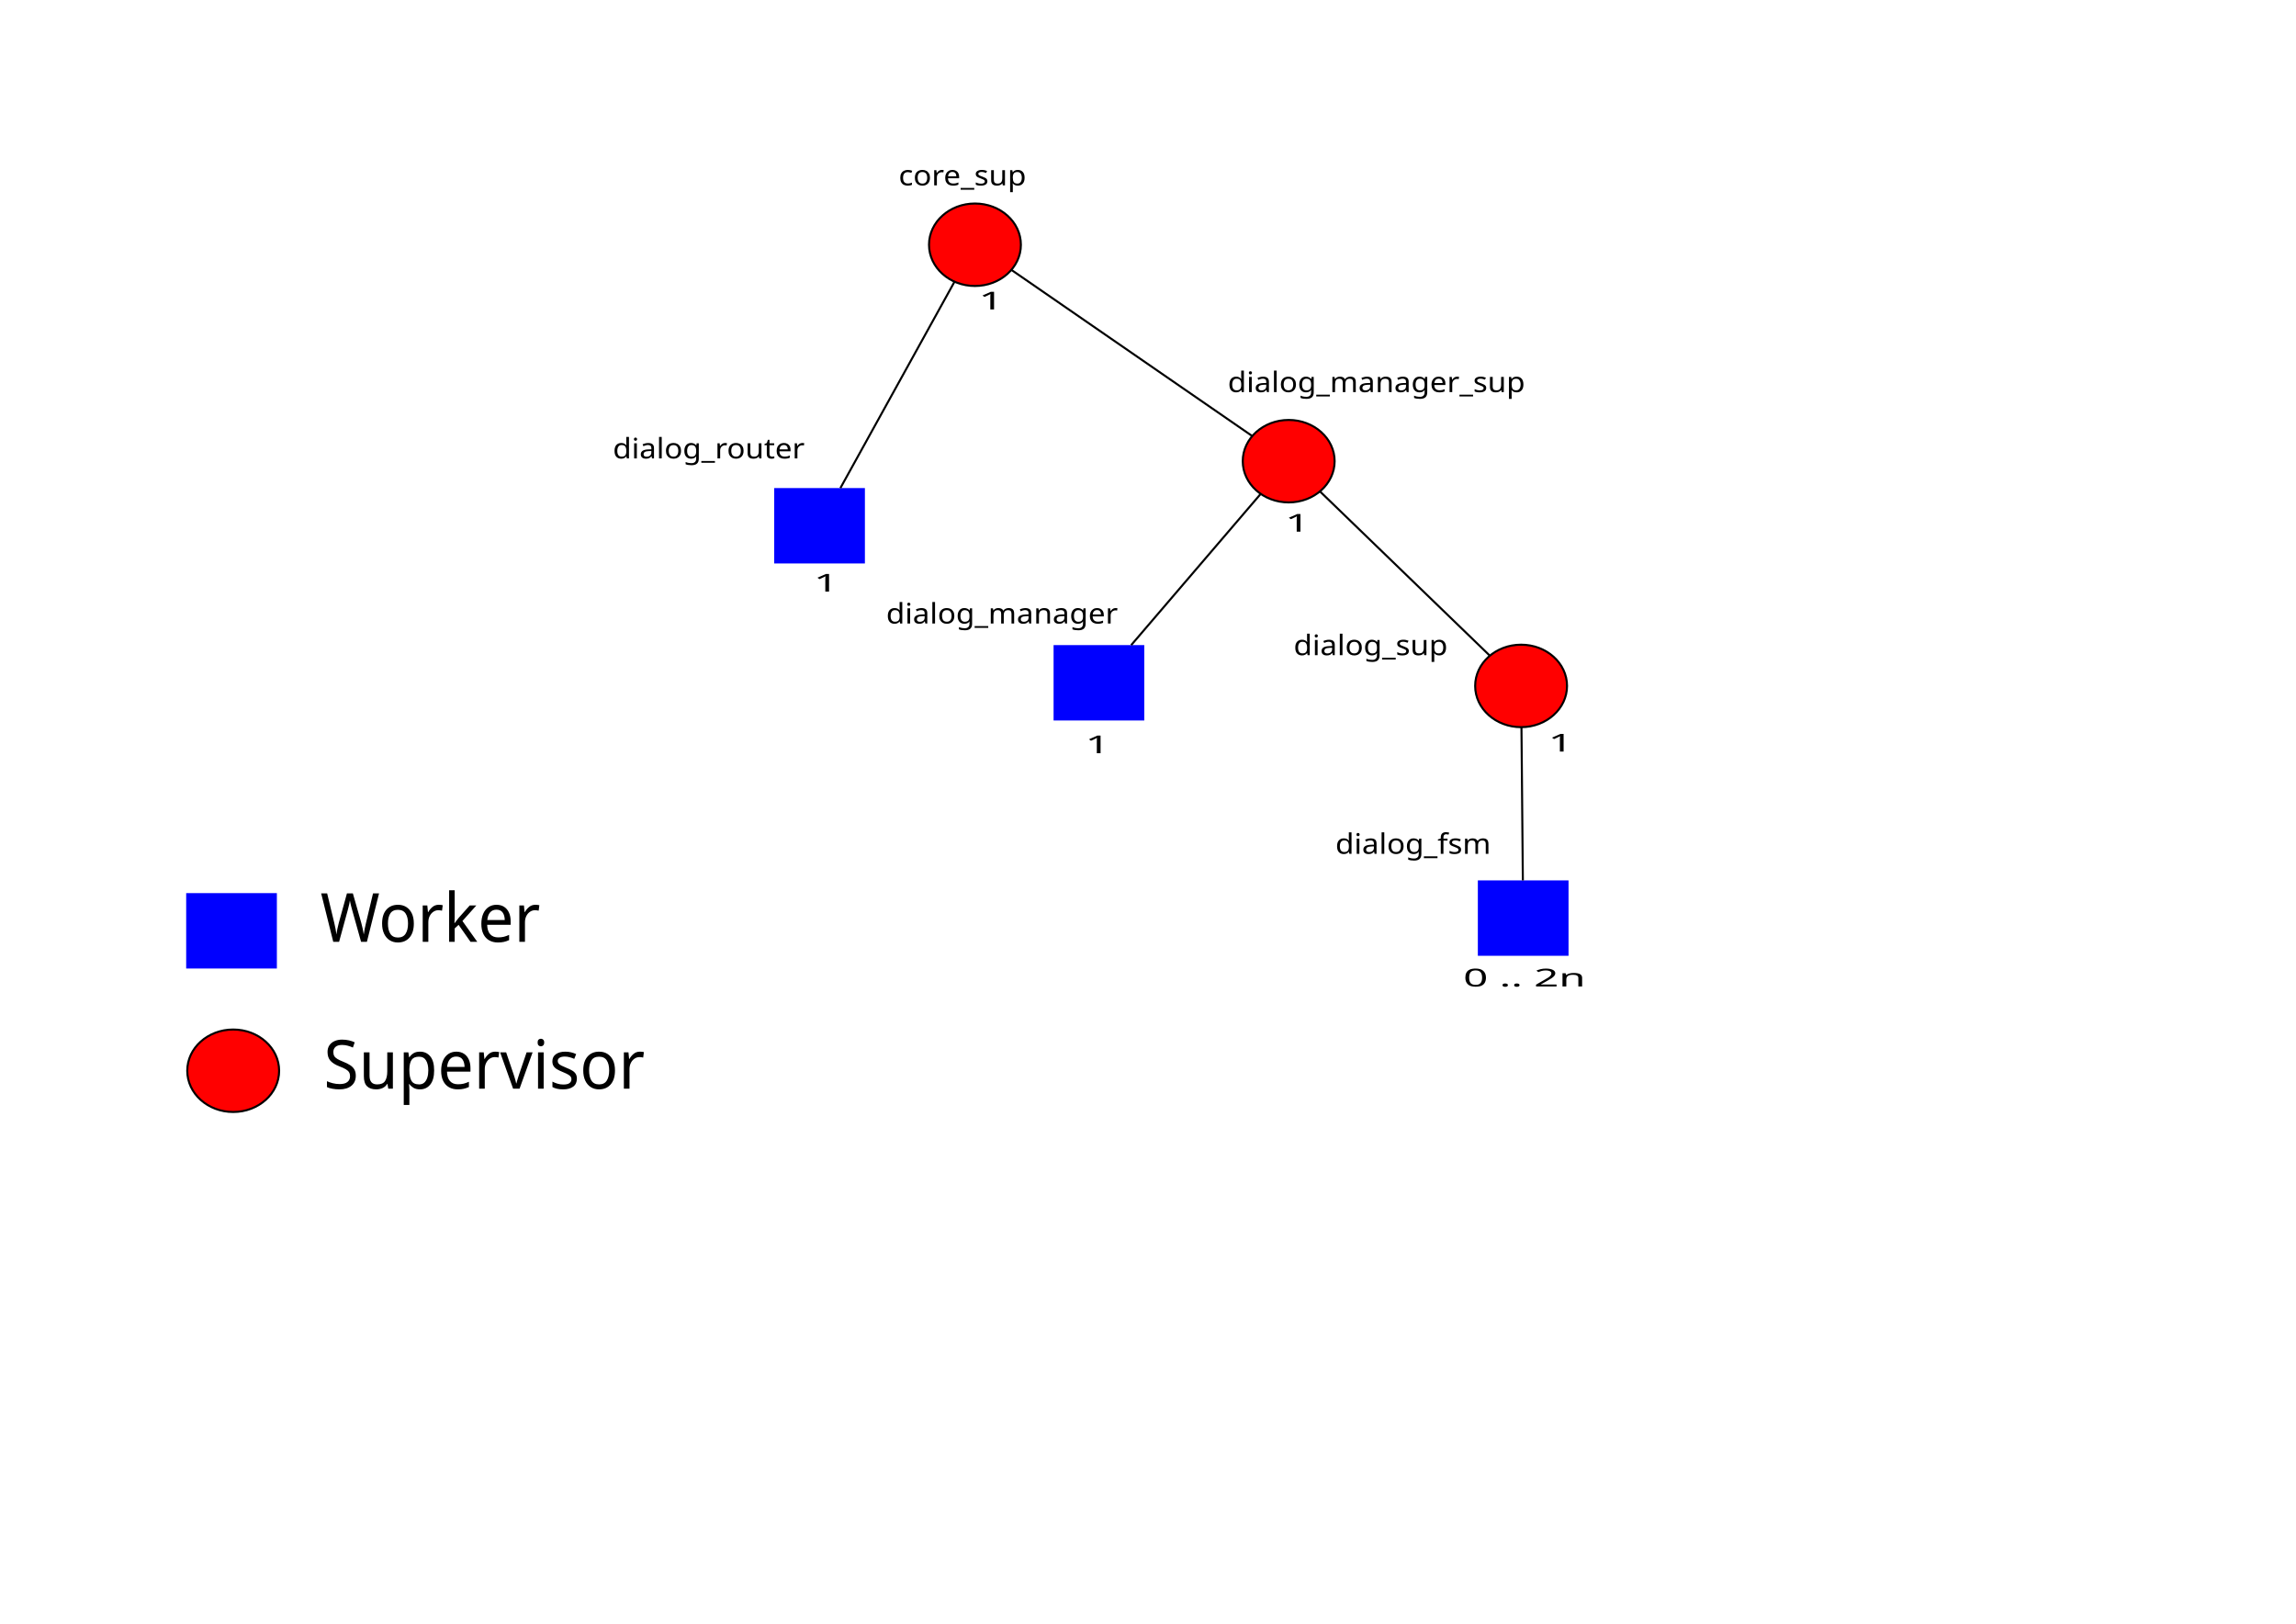
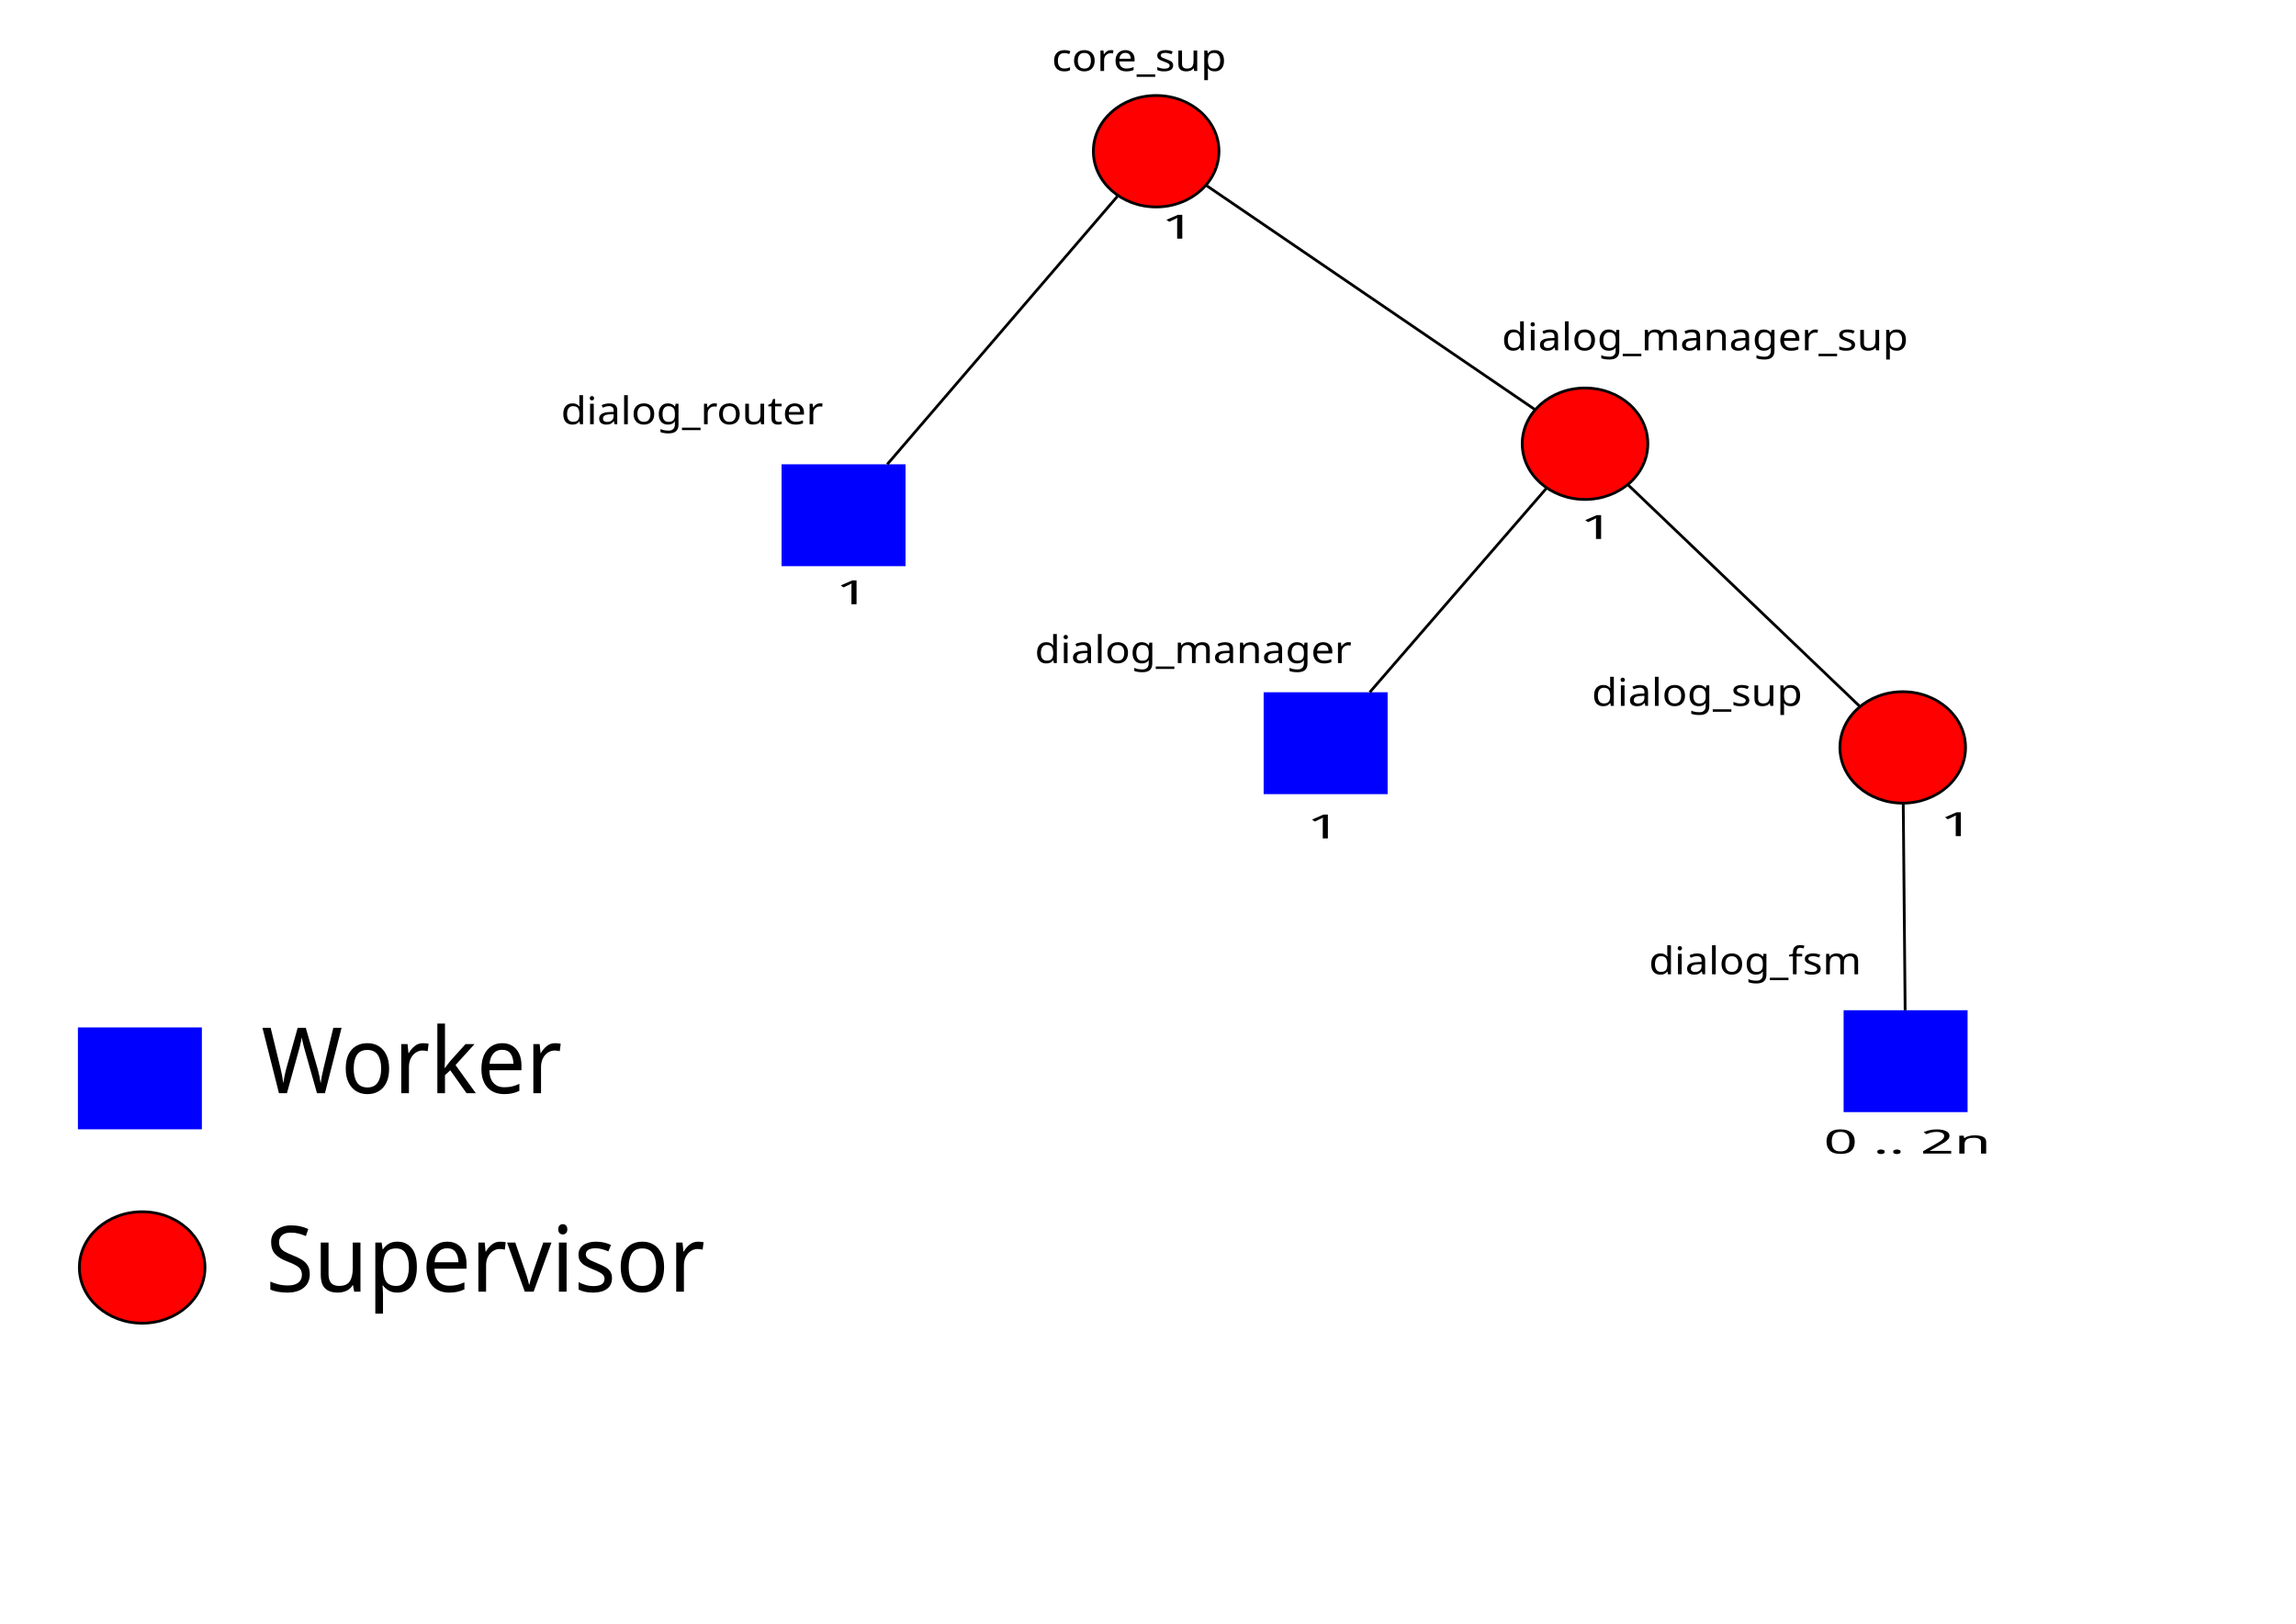
<svg xmlns="http://www.w3.org/2000/svg" width="297mm" height="210mm" id="svg2985" version="1.1">
  <defs id="defs2987" />
  <g id="layer1">
-     <path transform="translate(-46.77004,12.98443)" style="fill:#ff0000;fill-opacity:1;stroke:#000000;stroke-width:0.999;stroke-linejoin:bevel;stroke-miterlimit:4;stroke-opacity:1;stroke-dasharray:none;stroke-dashoffset:0" id="path2994-5-9" d="m 545.884,106.654 a 22.457,20.154 0 1 1 -44.914,0 22.457,20.154 0 1 1 44.914,0 z" />
-     <text xml:space="preserve" style="font-size:14.332px;font-style:normal;font-weight:normal;line-height:125%;letter-spacing:0px;word-spacing:0px;fill:#000000;fill-opacity:1;stroke:none;font-family:Sans" x="423.633" y="93.974" id="text3041-2-4-3" transform="scale(1.037076,0.9642498)">
-       <tspan id="tspan3043-1-8-8" x="423.633" y="93.974">core_sup</tspan>
+     <path transform="matrix(1.366999,0,0,1.351368,-150.2765,-70.20147)" style="fill:#ff0000;fill-opacity:1;stroke:#000000;stroke-width:0.999;stroke-linejoin:bevel;stroke-miterlimit:4;stroke-opacity:1;stroke-dasharray:none;stroke-dashoffset:0" id="path2994-5-9" d="m 545.884,106.654 a 22.457,20.154 0 1 1 -44.914,0 22.457,20.154 0 1 1 44.914,0 z" />
+     <text xml:space="preserve" style="font-size:19.48px;font-style:normal;font-weight:normal;line-height:125%;letter-spacing:0px;word-spacing:0px;fill:#000000;fill-opacity:1;stroke:none;font-family:Sans" x="493.008" y="36.2" id="text3041-2-4-3" transform="scale(1.043056,0.9587211)">
+       <tspan id="tspan3043-1-8-8" x="493.008" y="36.2">core_sup</tspan>
    </text>
-     <rect style="fill:#0000ff;fill-opacity:1;stroke:none" id="rect3139-9-2" width="44.339" height="36.853" x="378.515" y="238.578" />
-     <text xml:space="preserve" style="font-size:14.332px;font-style:normal;font-weight:normal;line-height:125%;letter-spacing:0px;word-spacing:0px;fill:#000000;fill-opacity:1;stroke:none;font-family:Sans" x="288.917" y="232.398" id="text3041-2-5-9-0" transform="scale(1.037076,0.9642498)">
-       <tspan id="tspan3043-1-1-1-0" x="288.917" y="232.398">dialog_router</tspan>
+     <rect style="fill:#0000ff;fill-opacity:1;stroke:none" id="rect3139-9-2" width="60.611" height="49.802" x="382.107" y="226.956" />
+     <text xml:space="preserve" style="font-size:19.48px;font-style:normal;font-weight:normal;line-height:125%;letter-spacing:0px;word-spacing:0px;fill:#000000;fill-opacity:1;stroke:none;font-family:Sans" x="262.948" y="216.305" id="text3041-2-5-9-0" transform="scale(1.043056,0.9587211)">
+       <tspan id="tspan3043-1-1-1-0" x="262.948" y="216.305">dialog_router</tspan>
    </text>
-     <rect style="fill:#0000ff;fill-opacity:1;stroke:none" id="rect3139-9-2-5" width="44.339" height="36.853" x="722.522" y="430.357" />
-     <text xml:space="preserve" style="font-size:14.332px;font-style:normal;font-weight:normal;line-height:125%;letter-spacing:0px;word-spacing:0px;fill:#000000;fill-opacity:1;stroke:none;font-family:Sans" x="629.548" y="432.831" id="text3041-2-5-9-0-1" transform="scale(1.037076,0.9642498)">
-       <tspan id="tspan3043-1-1-1-0-4" x="629.548" y="432.831">dialog_fsm</tspan>
+     <rect style="fill:#0000ff;fill-opacity:1;stroke:none" id="rect3139-9-2-5" width="60.611" height="49.802" x="901.345" y="493.822" />
+     <text xml:space="preserve" style="font-size:19.48px;font-style:normal;font-weight:normal;line-height:125%;letter-spacing:0px;word-spacing:0px;fill:#000000;fill-opacity:1;stroke:none;font-family:Sans" x="772.88" y="496.76" id="text3041-2-5-9-0-1" transform="scale(1.043056,0.9587211)">
+       <tspan id="tspan3043-1-1-1-0-4" x="772.88" y="496.76">dialog_fsm</tspan>
    </text>
-     <path transform="translate(106.615,118.7821)" style="fill:#ff0000;fill-opacity:1;stroke:#000000;stroke-width:0.999;stroke-linejoin:bevel;stroke-miterlimit:4;stroke-opacity:1;stroke-dasharray:none;stroke-dashoffset:0" id="path2994-5-9-1" d="m 545.884,106.654 a 22.457,20.154 0 1 1 -44.914,0 22.457,20.154 0 1 1 44.914,0 z" />
-     <text xml:space="preserve" style="font-size:14.332px;font-style:normal;font-weight:normal;line-height:125%;letter-spacing:0px;word-spacing:0px;fill:#000000;fill-opacity:1;stroke:none;font-family:Sans" x="578.806" y="198.772" id="text3041-2-4-3-8" transform="scale(1.037076,0.9642498)">
-       <tspan id="tspan3043-1-8-8-0" x="578.806" y="198.772">dialog_manager_sup</tspan>
+     <path transform="matrix(1.366999,0,0,1.351368,59.40071,72.77006)" style="fill:#ff0000;fill-opacity:1;stroke:#000000;stroke-width:0.999;stroke-linejoin:bevel;stroke-miterlimit:4;stroke-opacity:1;stroke-dasharray:none;stroke-dashoffset:0" id="path2994-5-9-1" d="m 545.884,106.654 a 22.457,20.154 0 1 1 -44.914,0 22.457,20.154 0 1 1 44.914,0 z" />
+     <text xml:space="preserve" style="font-size:19.48px;font-style:normal;font-weight:normal;line-height:125%;letter-spacing:0px;word-spacing:0px;fill:#000000;fill-opacity:1;stroke:none;font-family:Sans" x="703.913" y="178.637" id="text3041-2-4-3-8" transform="scale(1.043056,0.9587211)">
+       <tspan id="tspan3043-1-8-8-0" x="703.913" y="178.637">dialog_manager_sup</tspan>
    </text>
-     <rect style="fill:#0000ff;fill-opacity:1;stroke:none" id="rect3139-9-2-5-5" width="44.339" height="36.853" x="515.1" y="315.339" />
-     <text xml:space="preserve" style="font-size:14.332px;font-style:normal;font-weight:normal;line-height:125%;letter-spacing:0px;word-spacing:0px;fill:#000000;fill-opacity:1;stroke:none;font-family:Sans" x="417.763" y="316.082" id="text3041-2-5-9-0-1-5" transform="scale(1.037076,0.9642498)">
-       <tspan id="tspan3043-1-1-1-0-4-8" x="417.763" y="316.082">dialog_manager</tspan>
+     <rect style="fill:#0000ff;fill-opacity:1;stroke:none" id="rect3139-9-2-5-5" width="60.611" height="49.802" x="617.799" y="338.391" />
+     <text xml:space="preserve" style="font-size:19.48px;font-style:normal;font-weight:normal;line-height:125%;letter-spacing:0px;word-spacing:0px;fill:#000000;fill-opacity:1;stroke:none;font-family:Sans" x="485.029" y="338.08" id="text3041-2-5-9-0-1-5" transform="scale(1.043056,0.9587211)">
+       <tspan id="tspan3043-1-1-1-0-4-8" x="485.029" y="338.08">dialog_manager</tspan>
    </text>
-     <path transform="translate(220.2423,228.641)" style="fill:#ff0000;fill-opacity:1;stroke:#000000;stroke-width:0.999;stroke-linejoin:bevel;stroke-miterlimit:4;stroke-opacity:1;stroke-dasharray:none;stroke-dashoffset:0" id="path2994-5-9-1-2" d="m 545.884,106.654 a 22.457,20.154 0 1 1 -44.914,0 22.457,20.154 0 1 1 44.914,0 z" />
-     <text xml:space="preserve" style="font-size:14.332px;font-style:normal;font-weight:normal;line-height:125%;letter-spacing:0px;word-spacing:0px;fill:#000000;fill-opacity:1;stroke:none;font-family:Sans" x="609.848" y="332.128" id="text3041-2-4-3-8-5" transform="scale(1.037076,0.9642498)">
-       <tspan id="tspan3043-1-8-8-0-9" x="609.848" y="332.128">dialog_sup</tspan>
+     <path transform="matrix(1.366999,0,0,1.351368,214.729,221.2298)" style="fill:#ff0000;fill-opacity:1;stroke:#000000;stroke-width:0.999;stroke-linejoin:bevel;stroke-miterlimit:4;stroke-opacity:1;stroke-dasharray:none;stroke-dashoffset:0" id="path2994-5-9-1-2" d="m 545.884,106.654 a 22.457,20.154 0 1 1 -44.914,0 22.457,20.154 0 1 1 44.914,0 z" />
+     <text xml:space="preserve" style="font-size:19.48px;font-style:normal;font-weight:normal;line-height:125%;letter-spacing:0px;word-spacing:0px;fill:#000000;fill-opacity:1;stroke:none;font-family:Sans" x="746.104" y="359.89" id="text3041-2-4-3-8-5" transform="scale(1.043056,0.9587211)">
+       <tspan id="tspan3043-1-8-8-0-9" x="746.104" y="359.89">dialog_sup</tspan>
    </text>
-     <path style="fill:none;stroke:#000000;stroke-width:1px;stroke-linecap:butt;stroke-linejoin:miter;stroke-opacity:1" d="M 410.876,238.578 466.67,137.695" id="path3024" />
-     <path style="fill:none;stroke:#000000;stroke-width:1px;stroke-linecap:butt;stroke-linejoin:miter;stroke-opacity:1" d="m 616.356,241.417 -63.307,73.922" id="path3028" />
-     <path style="fill:none;stroke:#000000;stroke-width:1px;stroke-linecap:butt;stroke-linejoin:miter;stroke-opacity:1" d="m 645.32,240.208 83.071,80.316" id="path3030" />
-     <path style="fill:#000000;fill-opacity:1;stroke:#000000;stroke-width:1px;stroke-linecap:butt;stroke-linejoin:miter;stroke-opacity:1" d="m 743.85,355.449 0.675,74.908" id="path3032" />
-     <path style="fill:none;stroke:#000000;stroke-width:1px;stroke-linecap:butt;stroke-linejoin:miter;stroke-opacity:1" d="M 612.235,213.154 494.463,131.921" id="path3034" />
-     <rect style="fill:#0000ff;stroke:none;stroke-width:0.999;stroke-linejoin:bevel;stroke-miterlimit:4;stroke-opacity:1;stroke-dasharray:none;stroke-dashoffset:0;fill-opacity:1" id="rect3139-9-2-5-4" width="44.339" height="36.853" x="91.024" y="436.577" />
-     <path transform="translate(-409.4186,416.7535)" style="fill:#ff0000;stroke:#000000;stroke-width:0.999;stroke-linejoin:bevel;stroke-miterlimit:4;stroke-opacity:1;stroke-dasharray:none;stroke-dashoffset:0;fill-opacity:1" id="path2994-5-9-1-2-7" d="m 545.884,106.654 a 22.457,20.154 0 1 1 -44.914,0 22.457,20.154 0 1 1 44.914,0 z" />
-     <text xml:space="preserve" style="font-size:32.184px;font-style:normal;font-weight:normal;line-height:125%;letter-spacing:0px;word-spacing:0px;fill:#000000;fill-opacity:1;stroke:none;font-family:Sans" x="161.244" y="447.234" id="text3070" transform="scale(0.9714685,1.02937)">
-       <tspan id="tspan3072" x="161.244" y="447.234">Worker</tspan>
+     <path style="fill:none;stroke:#000000;stroke-width:1.359px;stroke-linecap:butt;stroke-linejoin:miter;stroke-opacity:1" d="M 433.802,226.956 546.639,95.591" id="path3024" />
+     <path style="fill:none;stroke:#000000;stroke-width:1.359px;stroke-linecap:butt;stroke-linejoin:miter;stroke-opacity:1" d="m 756.216,238.495 -86.54,99.896" id="path3028" />
+     <path style="fill:none;stroke:#000000;stroke-width:1.359px;stroke-linecap:butt;stroke-linejoin:miter;stroke-opacity:1" d="M 795.809,236.861 909.367,345.398" id="path3030" />
+     <path style="fill:#000000;fill-opacity:1;stroke:#000000;stroke-width:1.359px;stroke-linecap:butt;stroke-linejoin:miter;stroke-opacity:1" d="m 930.501,392.594 0.923,101.229" id="path3032" />
+     <path style="fill:none;stroke:#000000;stroke-width:1.359px;stroke-linecap:butt;stroke-linejoin:miter;stroke-opacity:1" d="M 750.583,200.302 589.589,90.525" id="path3034" />
+     <rect style="fill:#0000ff;fill-opacity:1;stroke:none" id="rect3139-9-2-5-4" width="60.611" height="49.802" x="38.088" y="502.227" />
+     <path transform="matrix(1.366999,0,0,1.351368,-646.0168,475.4392)" style="fill:#ff0000;fill-opacity:1;stroke:#000000;stroke-width:0.999;stroke-linejoin:bevel;stroke-miterlimit:4;stroke-opacity:1;stroke-dasharray:none;stroke-dashoffset:0" id="path2994-5-9-1-2-7" d="m 545.884,106.654 a 22.457,20.154 0 1 1 -44.914,0 22.457,20.154 0 1 1 44.914,0 z" />
+     <text xml:space="preserve" style="font-size:43.743px;font-style:normal;font-weight:normal;line-height:125%;letter-spacing:0px;word-spacing:0px;fill:#000000;fill-opacity:1;stroke:none;font-family:Sans" x="130.789" y="522.127" id="text3070" transform="scale(0.9770707,1.023467)">
+       <tspan id="tspan3072" x="130.789" y="522.127">Worker</tspan>
    </text>
-     <text xml:space="preserve" style="font-size:32.184px;font-style:normal;font-weight:normal;line-height:125%;letter-spacing:0px;word-spacing:0px;fill:#000000;fill-opacity:1;stroke:none;font-family:Sans" x="162.897" y="516.983" id="text3074" transform="scale(0.9714685,1.02937)">
-       <tspan id="tspan3076" x="162.897" y="516.983">Supervisor</tspan>
+     <text xml:space="preserve" style="font-size:43.743px;font-style:normal;font-weight:normal;line-height:125%;letter-spacing:0px;word-spacing:0px;fill:#000000;fill-opacity:1;stroke:none;font-family:Sans" x="133.035" y="616.926" id="text3074" transform="scale(0.9770707,1.023467)">
+       <tspan id="tspan3076" x="133.035" y="616.926">Supervisor</tspan>
    </text>
-     <text xml:space="preserve" style="font-size:16.014px;font-style:normal;font-weight:normal;line-height:125%;letter-spacing:0px;word-spacing:0px;fill:#000000;fill-opacity:1;stroke:none;font-family:Sans" x="360.726" y="200.616" id="text3040" transform="scale(1.326356,0.7539451)">
-       <tspan id="tspan3042" x="360.726" y="200.616">1</tspan>
+     <text xml:space="preserve" style="font-size:21.765px;font-style:normal;font-weight:normal;line-height:125%;letter-spacing:0px;word-spacing:0px;fill:#000000;fill-opacity:1;stroke:none;font-family:Sans" x="425.561" y="155.613" id="text3040" transform="scale(1.334005,0.7496223)">
+       <tspan id="tspan3042" x="425.561" y="155.613">1</tspan>
    </text>
-     <text xml:space="preserve" style="font-size:16.014px;font-style:normal;font-weight:normal;line-height:125%;letter-spacing:0px;word-spacing:0px;fill:#000000;fill-opacity:1;stroke:none;font-family:Sans" x="473.661" y="344.707" id="text3040-9" transform="scale(1.326356,0.7539452)">
-       <tspan id="tspan3042-0" x="473.661" y="344.707">1</tspan>
+     <text xml:space="preserve" style="font-size:21.765px;font-style:normal;font-weight:normal;line-height:125%;letter-spacing:0px;word-spacing:0px;fill:#000000;fill-opacity:1;stroke:none;font-family:Sans" x="579.058" y="351.456" id="text3040-9" transform="scale(1.334005,0.7496223)">
+       <tspan id="tspan3042-0" x="579.058" y="351.456">1</tspan>
    </text>
-     <text xml:space="preserve" style="font-size:16.014px;font-style:normal;font-weight:normal;line-height:125%;letter-spacing:0px;word-spacing:0px;fill:#000000;fill-opacity:1;stroke:none;font-family:Sans" x="570.668" y="487.281" id="text3040-98" transform="scale(1.326356,0.7539452)">
-       <tspan id="tspan3042-4" x="570.668" y="487.281">1</tspan>
+     <text xml:space="preserve" style="font-size:21.765px;font-style:normal;font-weight:normal;line-height:125%;letter-spacing:0px;word-spacing:0px;fill:#000000;fill-opacity:1;stroke:none;font-family:Sans" x="710.906" y="545.237" id="text3040-98" transform="scale(1.334005,0.7496223)">
+       <tspan id="tspan3042-4" x="710.906" y="545.237">1</tspan>
    </text>
-     <text xml:space="preserve" style="font-size:16.014px;font-style:normal;font-weight:normal;line-height:125%;letter-spacing:0px;word-spacing:0px;fill:#000000;fill-opacity:1;stroke:none;font-family:Sans" x="299.908" y="383.591" id="text3040-6" transform="scale(1.326356,0.7539452)">
-       <tspan id="tspan3042-8" x="299.908" y="383.591">1</tspan>
+     <text xml:space="preserve" style="font-size:21.765px;font-style:normal;font-weight:normal;line-height:125%;letter-spacing:0px;word-spacing:0px;fill:#000000;fill-opacity:1;stroke:none;font-family:Sans" x="306.182" y="394.029" id="text3040-6" transform="scale(1.334005,0.7496223)">
+       <tspan id="tspan3042-8" x="306.182" y="394.029">1</tspan>
    </text>
-     <text xml:space="preserve" style="font-size:16.014px;font-style:normal;font-weight:normal;line-height:125%;letter-spacing:0px;word-spacing:0px;fill:#000000;fill-opacity:1;stroke:none;font-family:Sans" x="399.985" y="488.361" id="text3040-4" transform="scale(1.326356,0.7539452)">
-       <tspan id="tspan3042-6" x="399.985" y="488.361">1</tspan>
+     <text xml:space="preserve" style="font-size:21.765px;font-style:normal;font-weight:normal;line-height:125%;letter-spacing:0px;word-spacing:0px;fill:#000000;fill-opacity:1;stroke:none;font-family:Sans" x="478.92" y="546.705" id="text3040-4" transform="scale(1.334005,0.7496223)">
+       <tspan id="tspan3042-6" x="478.92" y="546.705">1</tspan>
    </text>
-     <text xml:space="preserve" style="font-size:16.014px;font-style:normal;font-weight:normal;line-height:125%;letter-spacing:0px;word-spacing:0px;fill:#000000;fill-opacity:1;stroke:none;font-family:Sans" x="539.356" y="639.576" id="text3040-3" transform="scale(1.326356,0.7539452)">
-       <tspan id="tspan3042-89" x="539.356" y="639.576">0 .. 2n</tspan>
+     <text xml:space="preserve" style="font-size:21.765px;font-style:normal;font-weight:normal;line-height:125%;letter-spacing:0px;word-spacing:0px;fill:#000000;fill-opacity:1;stroke:none;font-family:Sans" x="668.347" y="752.231" id="text3040-3" transform="scale(1.334005,0.7496223)">
+       <tspan id="tspan3042-89" x="668.347" y="752.231">0 .. 2n</tspan>
    </text>
  </g>
</svg>
